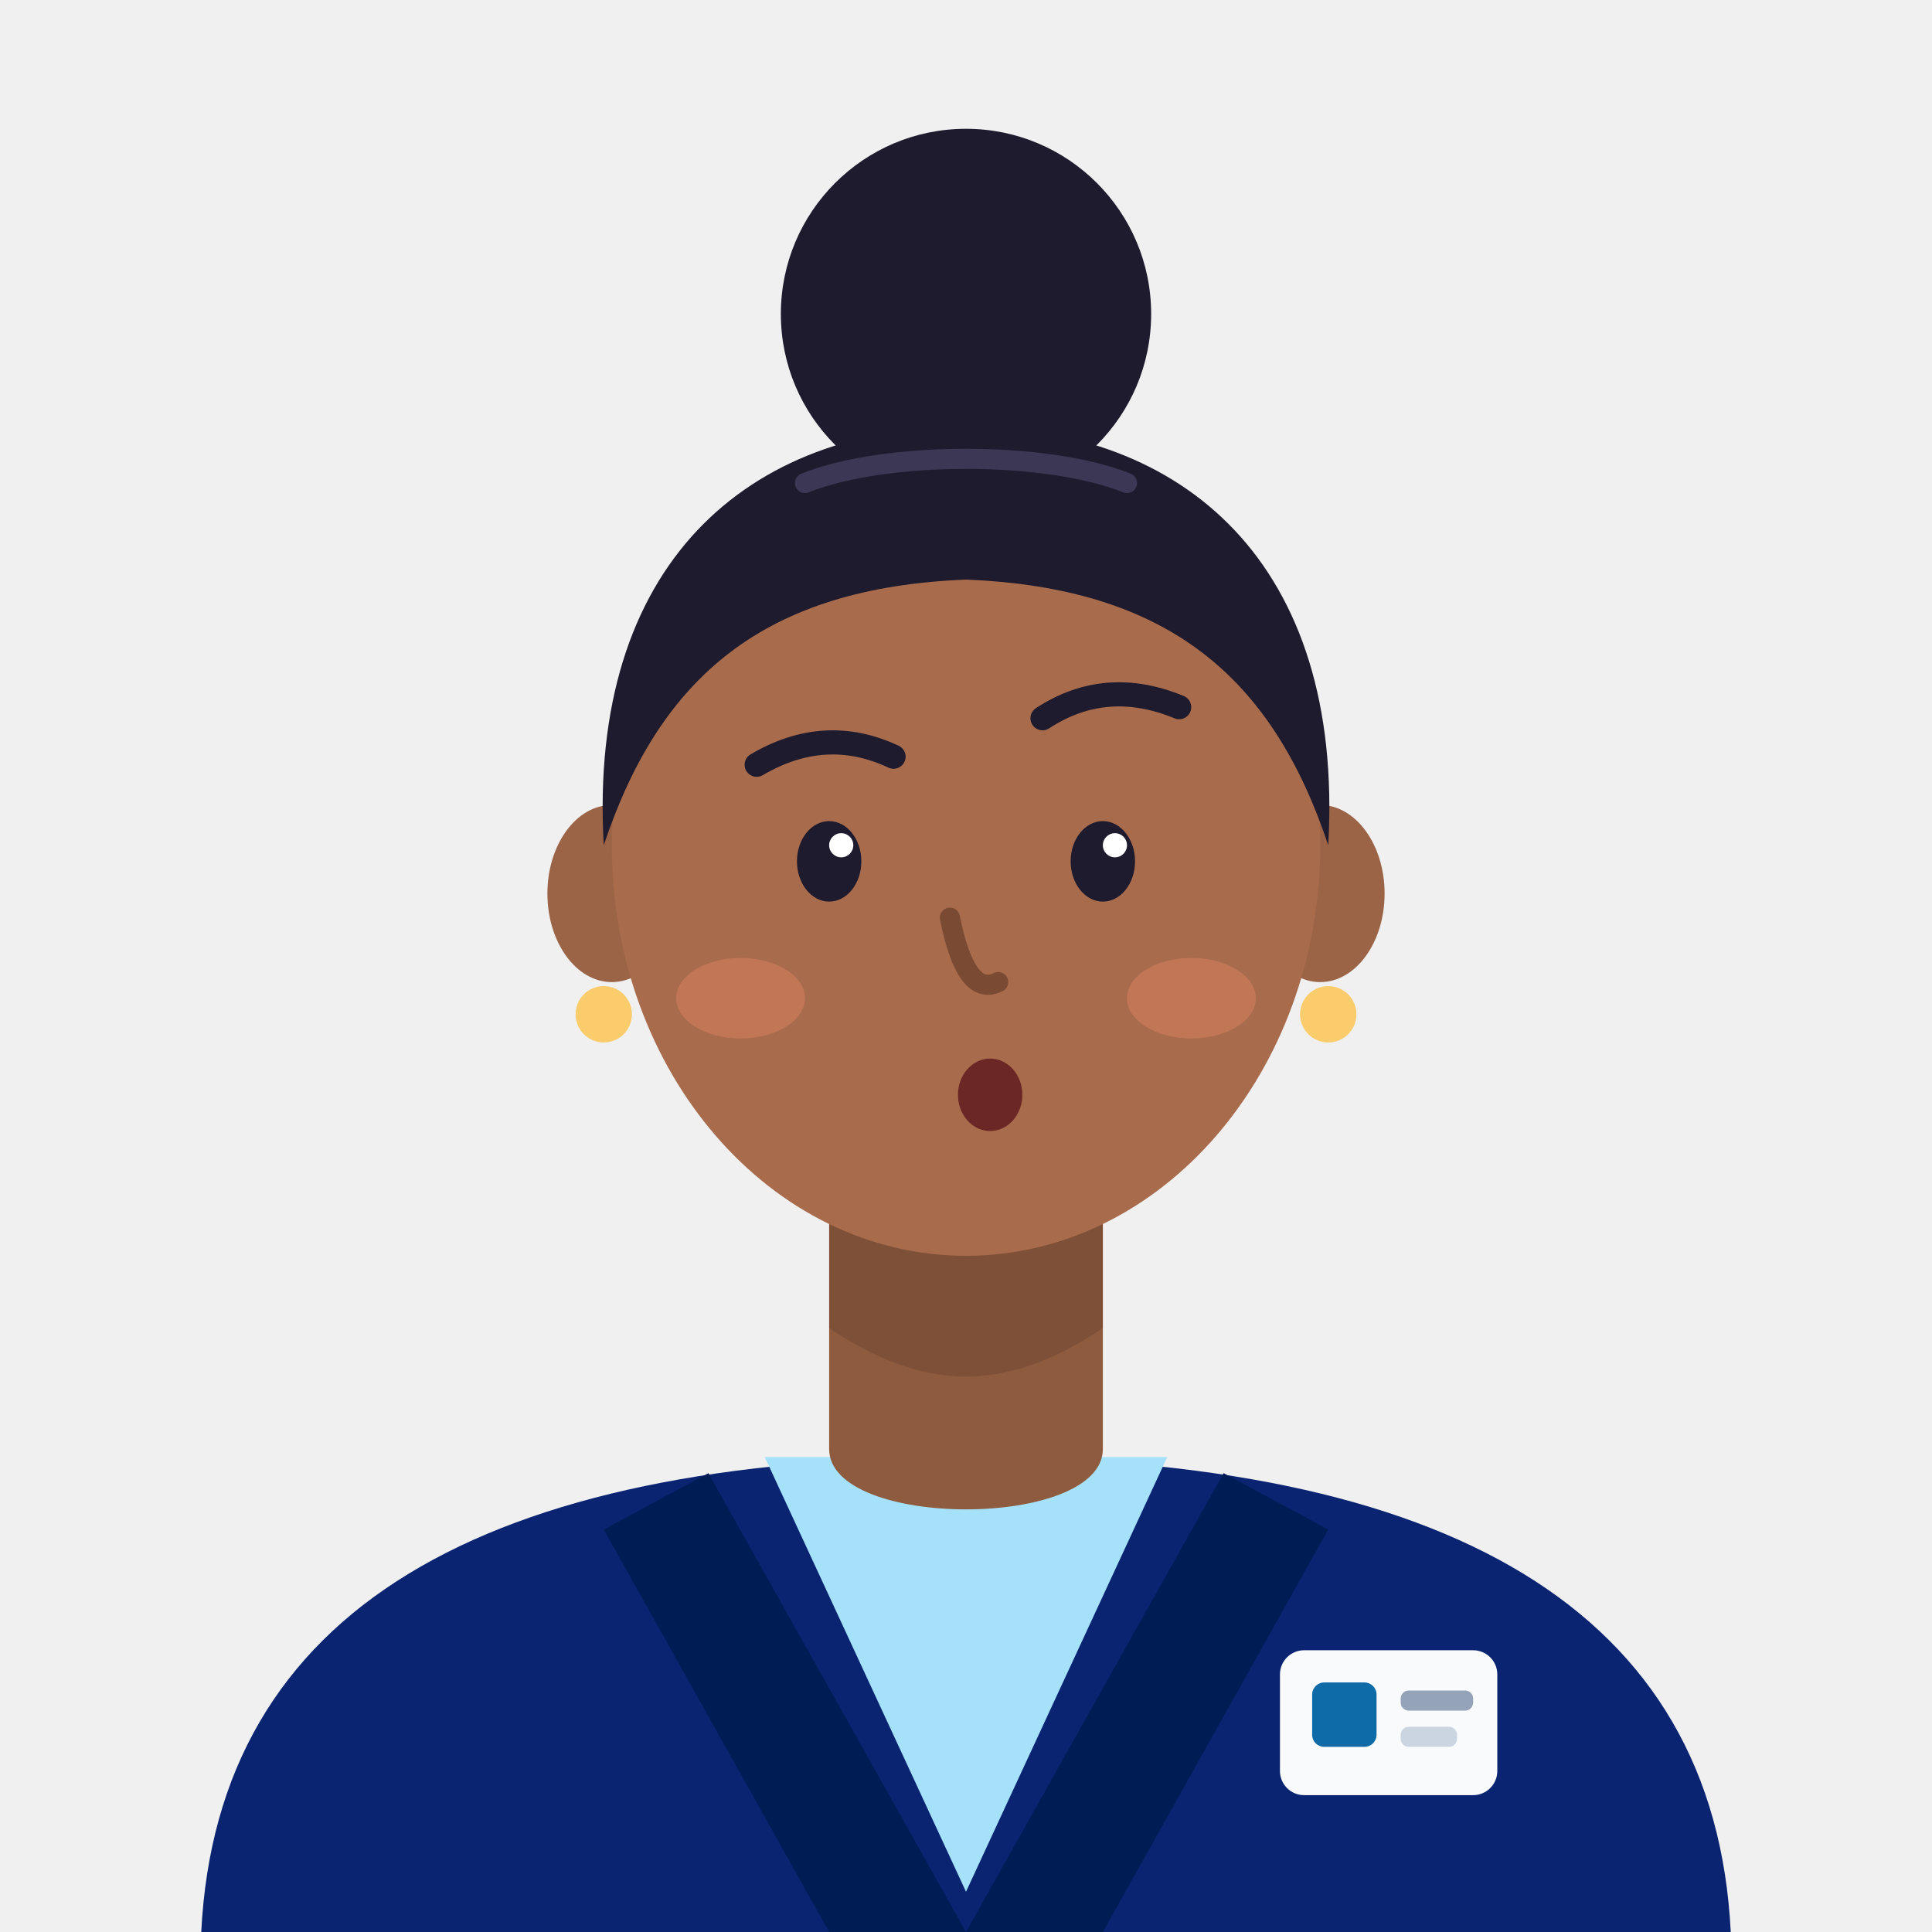
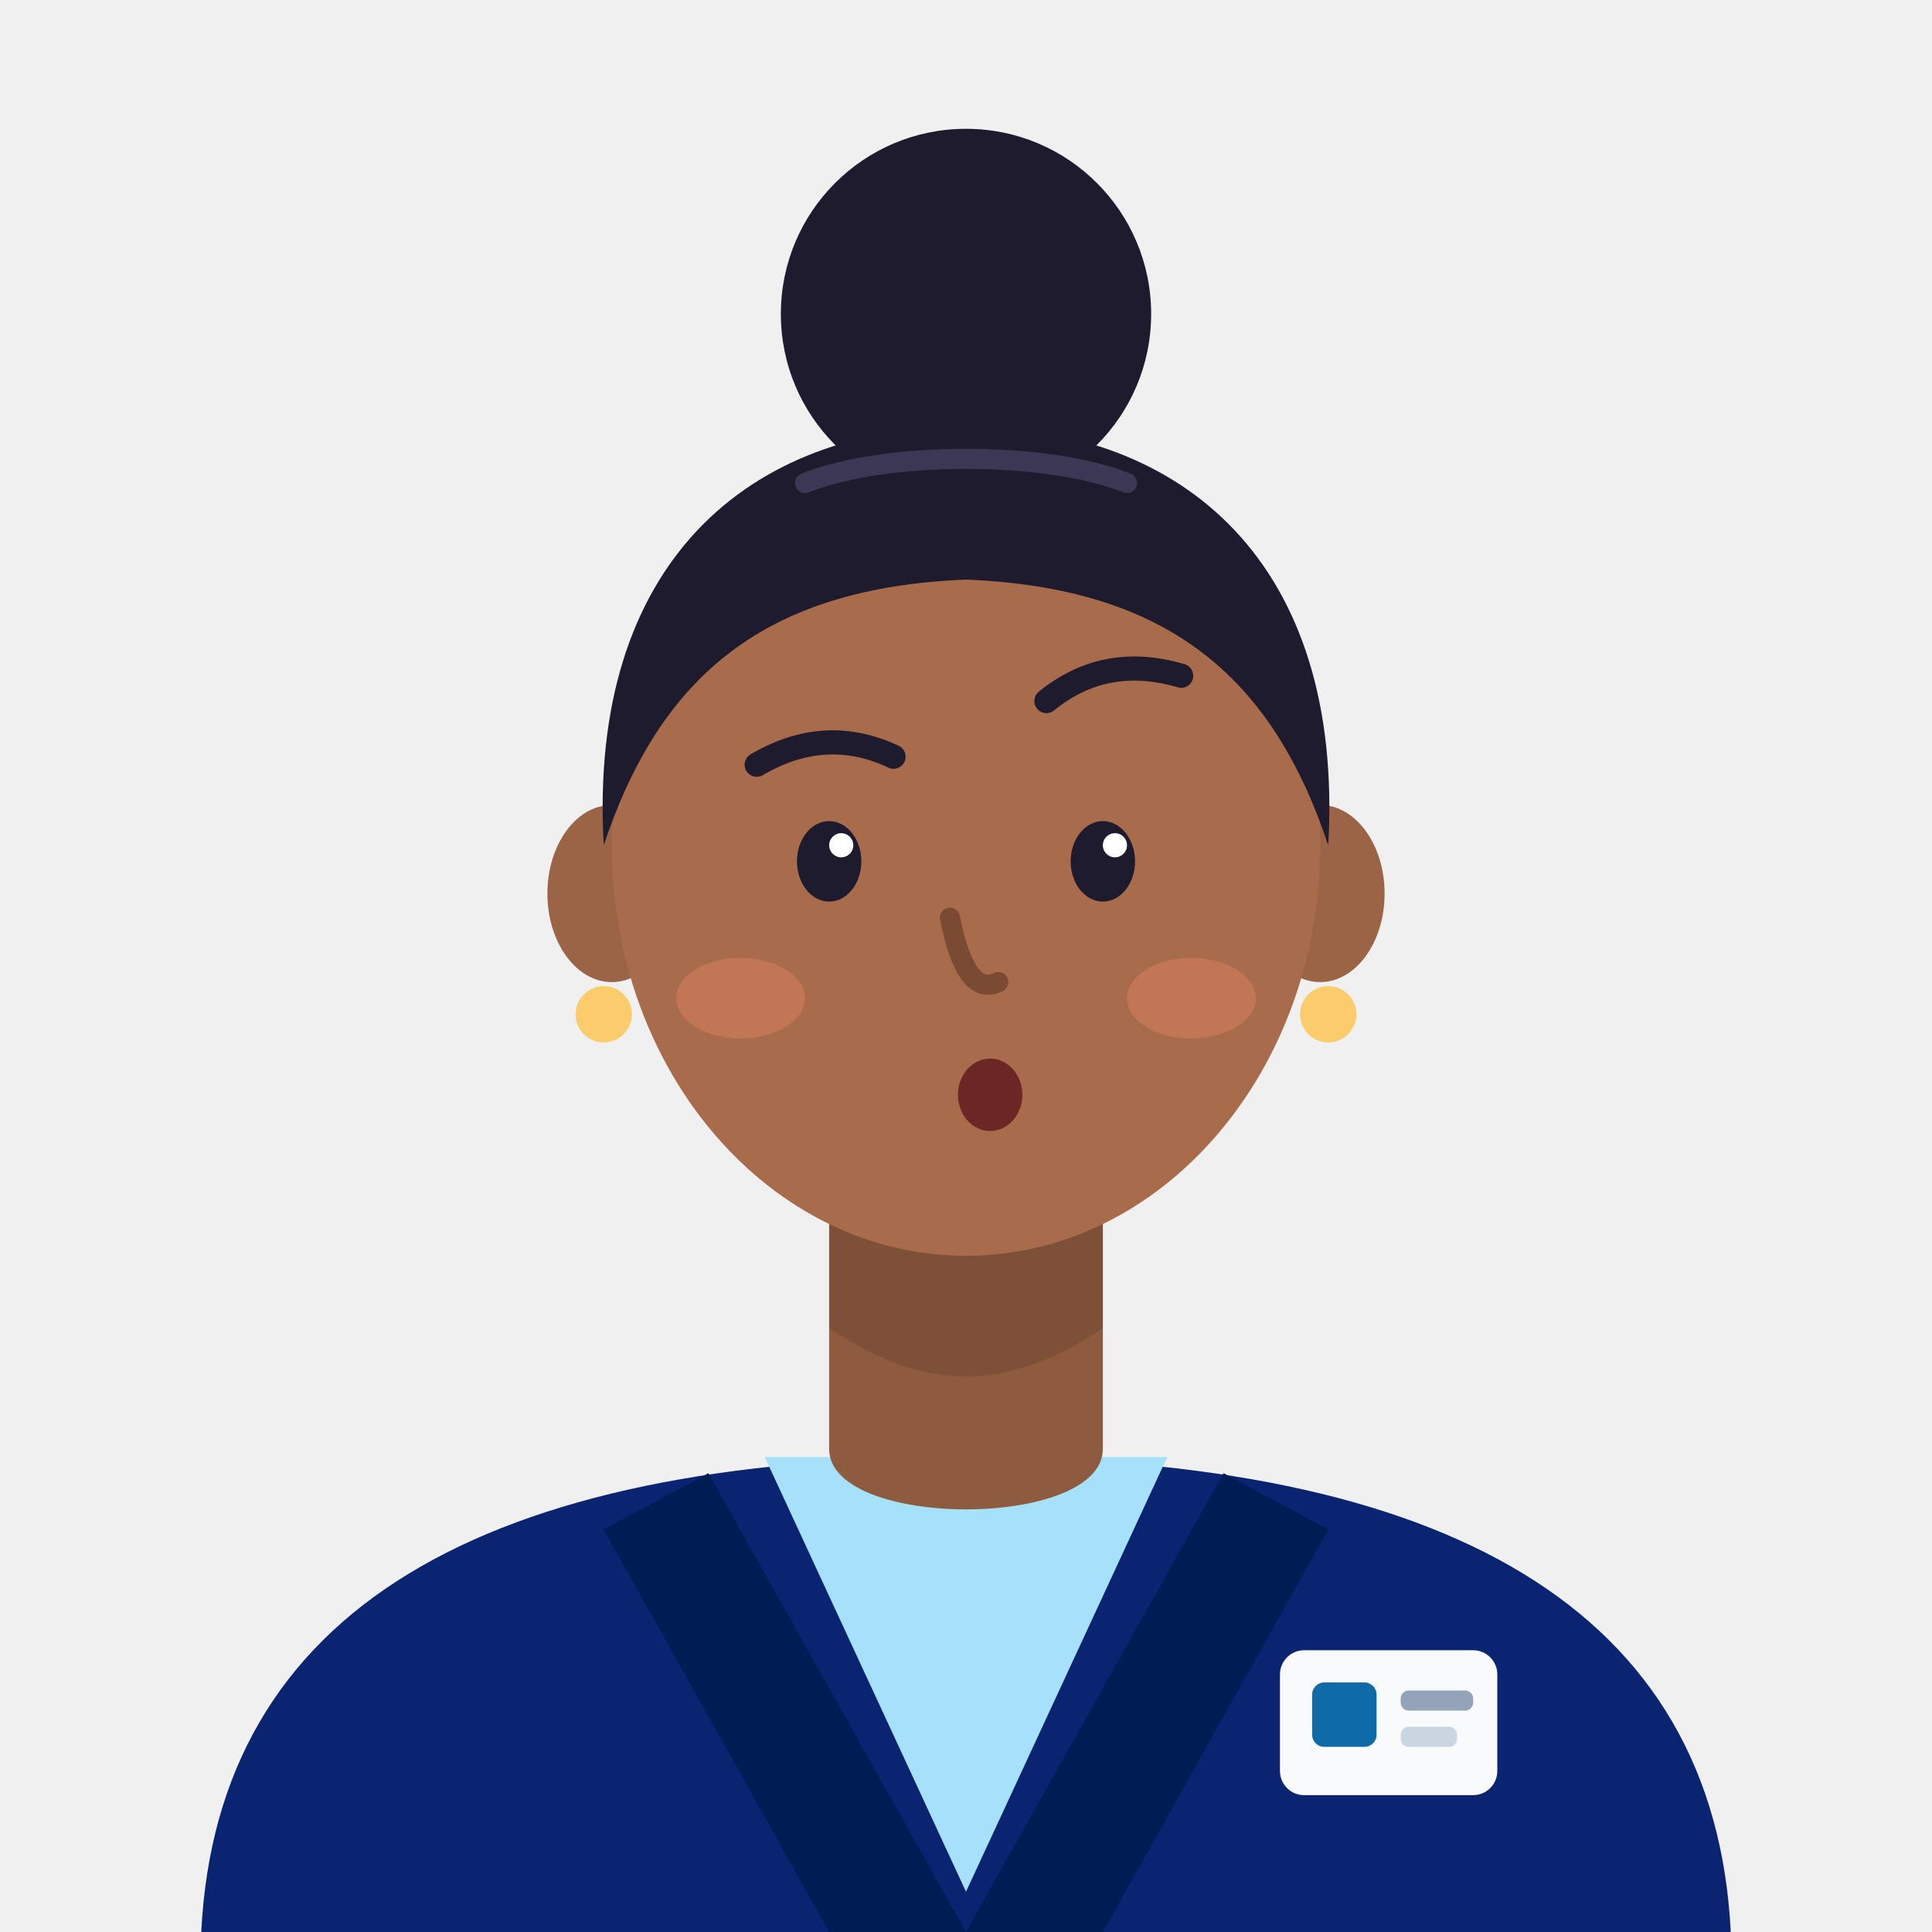
<svg xmlns="http://www.w3.org/2000/svg" viewBox="0 0 480 480">
  <circle cx="240" cy="78" r="46" fill="#1E1B2E" />
  <path d="M50 480 C54 400 120 362 240 362 C360 362 426 400 430 480 Z" fill="#0A2472" />
  <path d="M190 362 L240 470 L290 362 Z" fill="#A6E1FA" />
  <path d="M176 366 L240 480 L206 480 L150 380 Z" fill="#001C55" />
  <path d="M304 366 L240 480 L274 480 L330 380 Z" fill="#001C55" />
  <rect x="318" y="410" width="54" height="36" rx="6" fill="#F8FAFC" />
  <rect x="326" y="418" width="16" height="16" rx="3" fill="#0E6BA8" />
  <rect x="348" y="420" width="18" height="5" rx="2" fill="#94A3B8" />
  <rect x="348" y="429" width="14" height="5" rx="2" fill="#CBD5E1" />
  <path d="M206 290 H274 V360 C274 380 206 380 206 360 Z" fill="#8F5B3E" />
  <path d="M206 330 C230 346 250 346 274 330 V300 H206 Z" fill="#000000" opacity="0.12" />
  <ellipse cx="152" cy="222" rx="16" ry="22" fill="#9C6447" />
  <ellipse cx="328" cy="222" rx="16" ry="22" fill="#9C6447" />
  <circle cx="150" cy="252" r="7" fill="#FACC6B" />
  <circle cx="330" cy="252" r="7" fill="#FACC6B" />
  <ellipse cx="240" cy="210" rx="88" ry="102" fill="#A86B4C" />
  <path d="M150 210 C146 140 186 106 240 106 C294 106 334 140 330 210 C316 168 290 146 240 144 C190 146 164 168 150 210 Z" fill="#1E1B2E" />
  <path d="M200 120 C220 112 260 112 280 120" stroke="#3B3754" stroke-width="5" fill="none" stroke-linecap="round" />
  <path d="M188 190 Q205 180 222 188" stroke="#1E1B2E" stroke-width="6" fill="none" stroke-linecap="round" />
-   <path transform="translate(0 -12) rotate(-8 276 182)" d="M258 188 Q275 180 292 190" stroke="#1E1B2E" stroke-width="6" fill="none" stroke-linecap="round" />
+   <path transform="translate(0 -18) rotate(-14 276 182)" d="M258 188 Q275 180 292 190" stroke="#1E1B2E" stroke-width="6" fill="none" stroke-linecap="round" />
  <ellipse cx="206" cy="214" rx="8" ry="10" fill="#1E1B2E" />
  <ellipse cx="274" cy="214" rx="8" ry="10" fill="#1E1B2E" />
  <circle cx="209" cy="210" r="3" fill="#FFFFFF" />
  <circle cx="277" cy="210" r="3" fill="#FFFFFF" />
  <path d="M236 228 Q240 248 248 244" stroke="#7A4A33" stroke-width="5" fill="none" stroke-linecap="round" />
  <ellipse cx="246" cy="272" rx="8" ry="9" fill="#6B2626" />
  <ellipse cx="184" cy="248" rx="16" ry="10" fill="#F28C6B" opacity="0.35" />
  <ellipse cx="296" cy="248" rx="16" ry="10" fill="#F28C6B" opacity="0.35" />
</svg>
